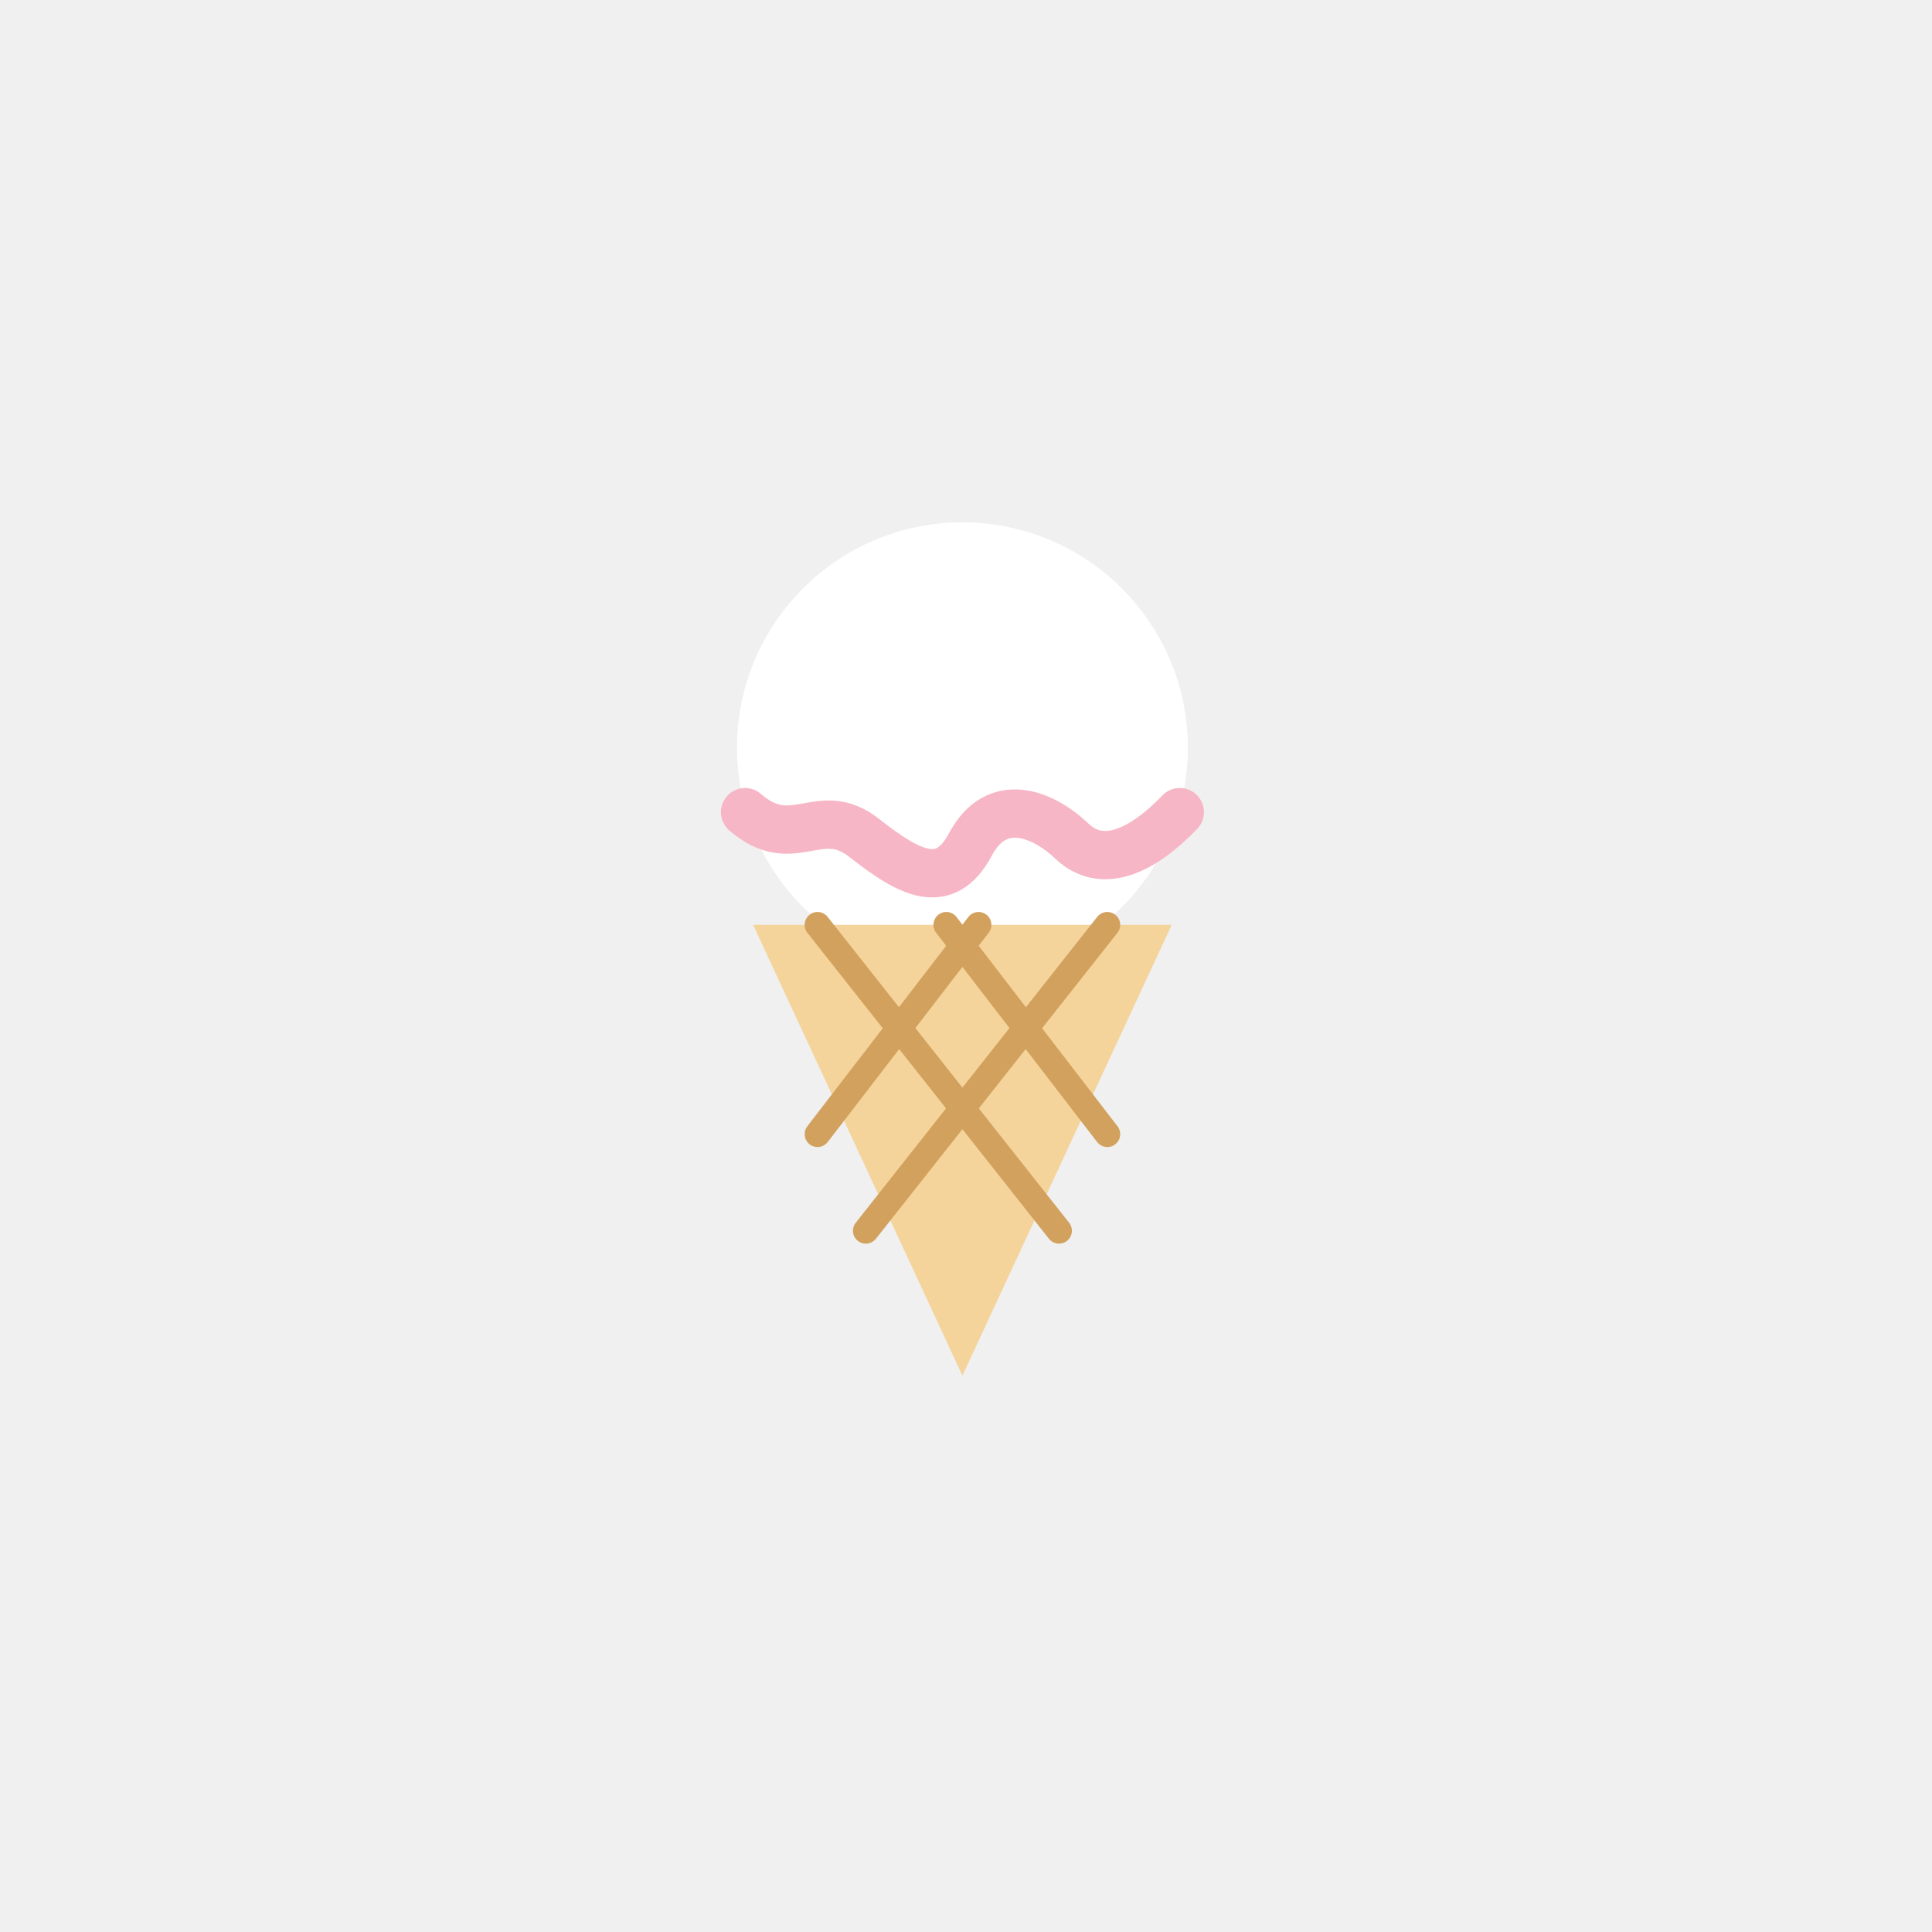
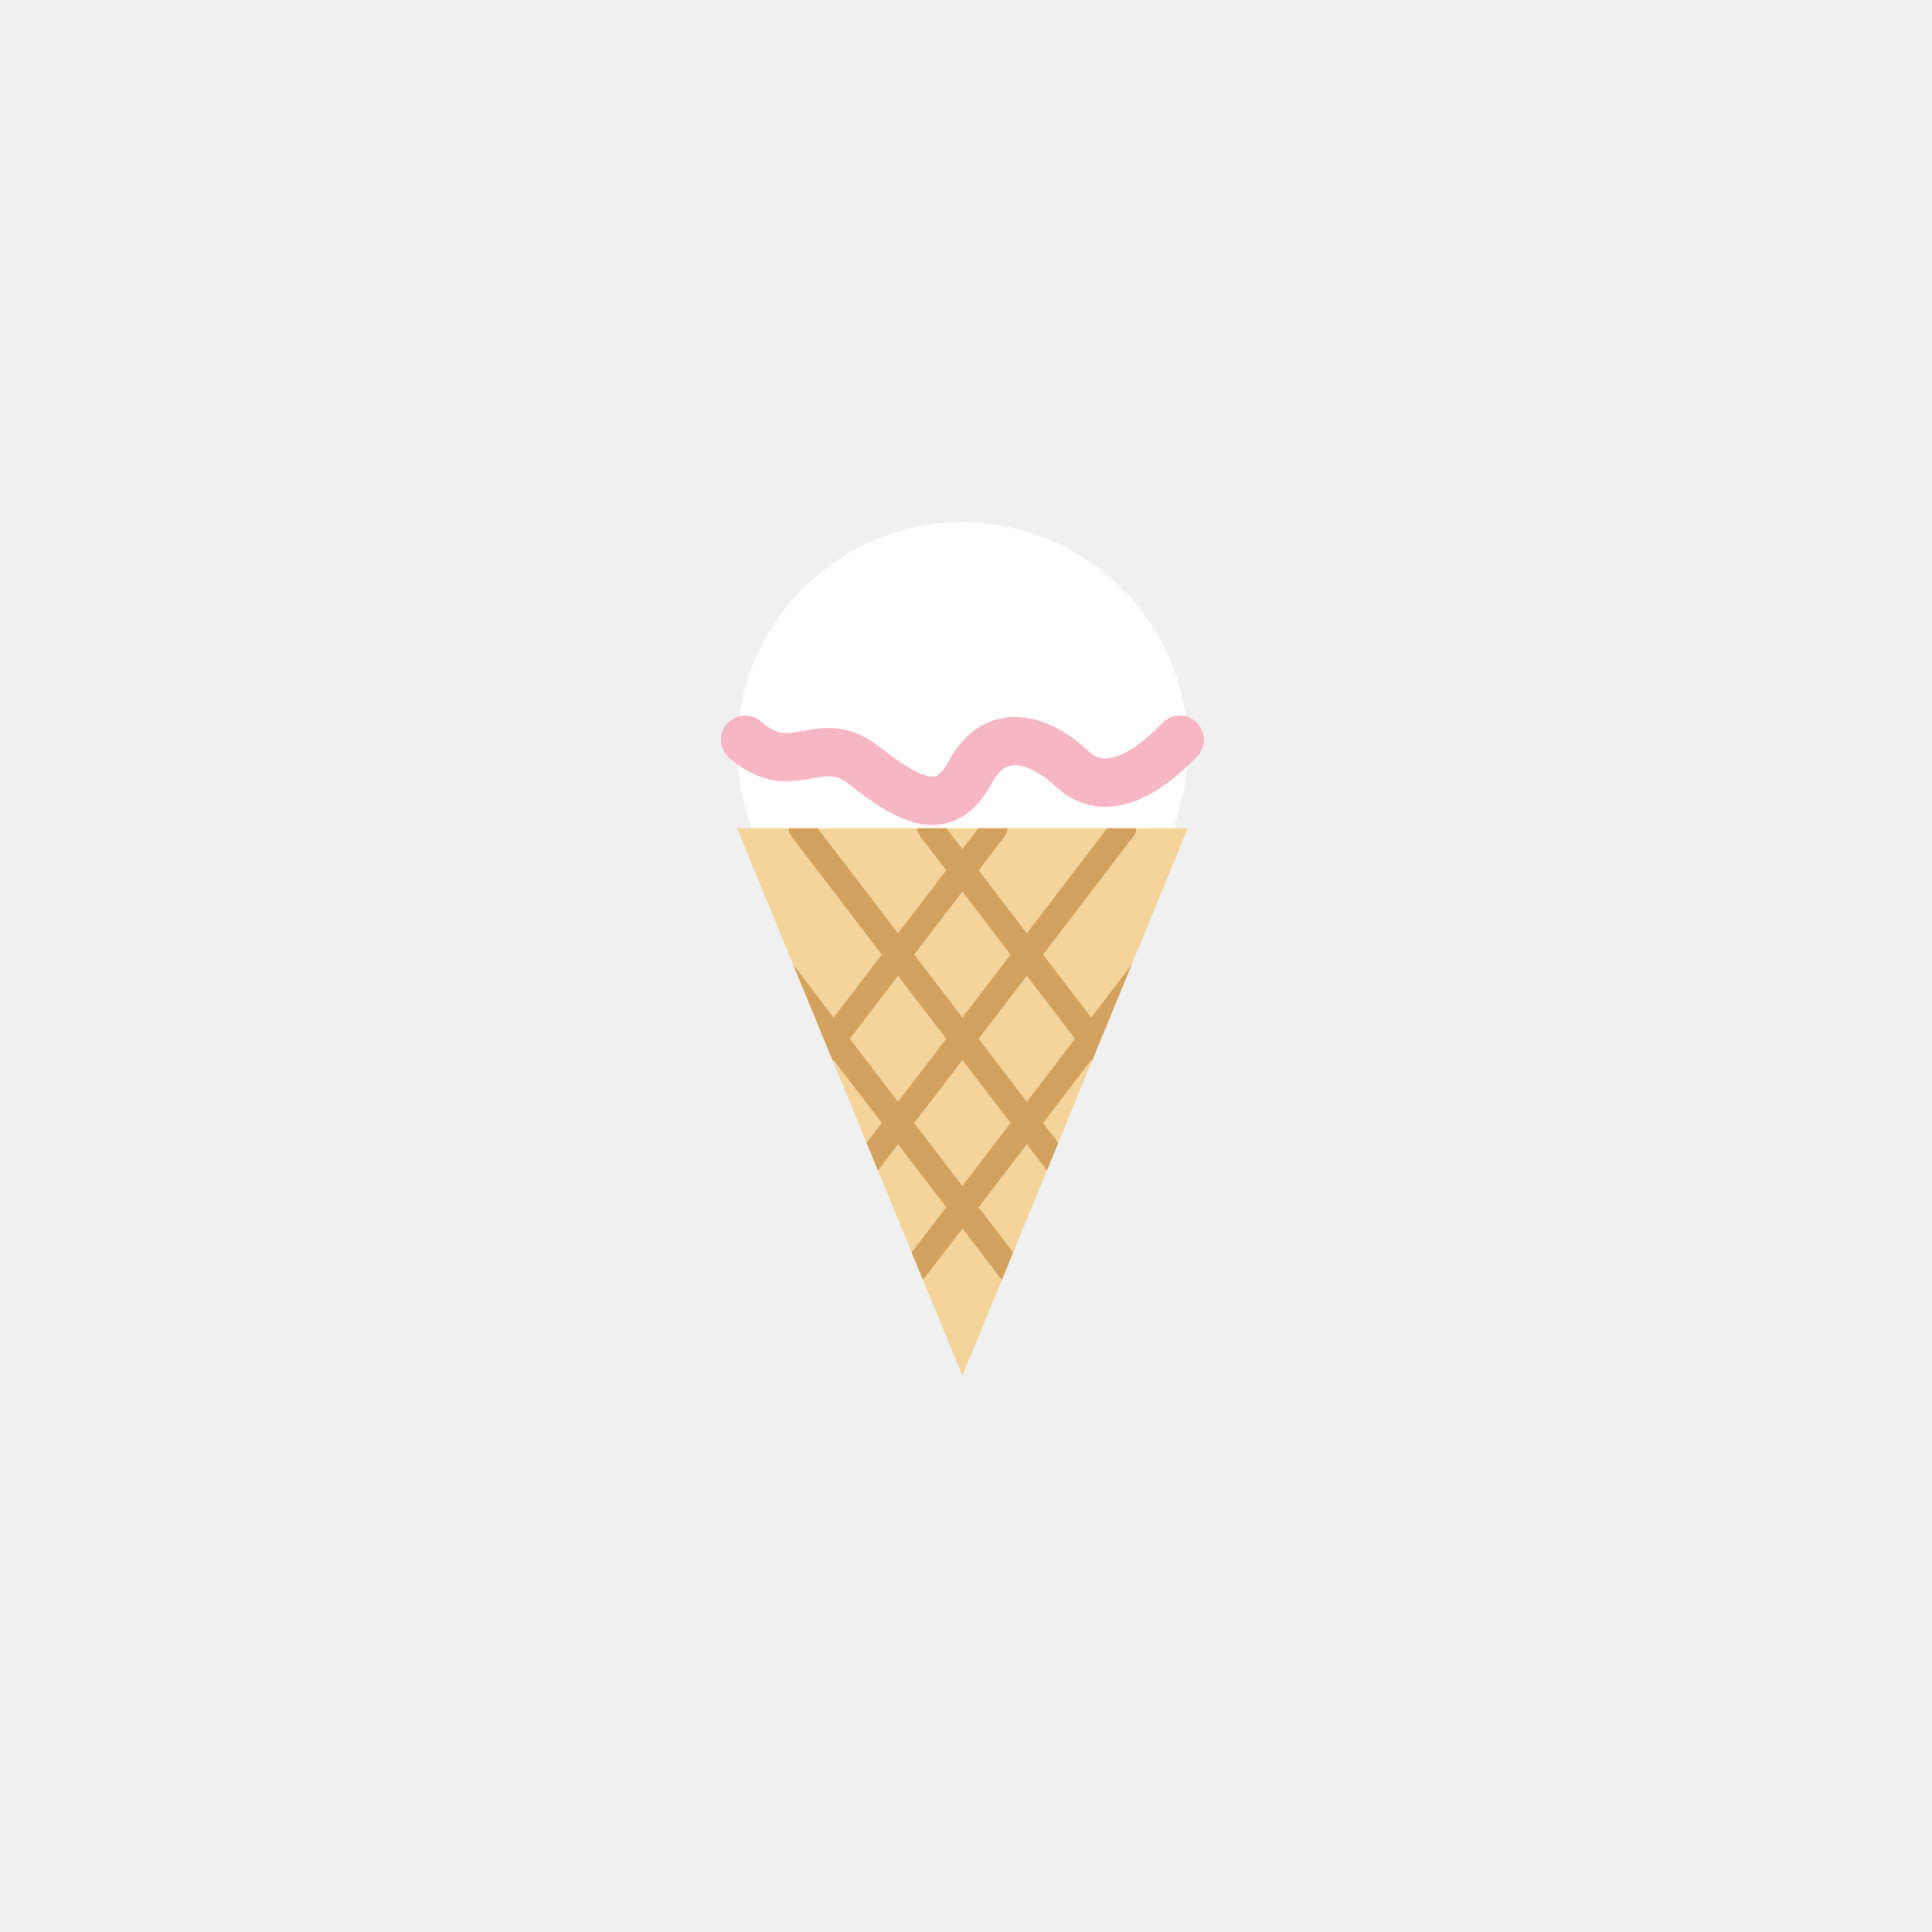
<svg xmlns="http://www.w3.org/2000/svg" viewBox="0 0 108 108">
  <g transform="translate(25 22) scale(0.9)">
    <circle cx="32" cy="22" r="14" fill="#FFFFFF" />
-     <path d="M18.5 26c3 2.6 4.6-.6 7.4 1.6s5 3.4 6.6.4 4.4-2 6.3-.2 4.4.6 6.7-1.8" fill="none" stroke="#F7B6C6" stroke-width="3" stroke-linecap="round" />
-     <path d="M19 33 L32 61 L45 33 Z" fill="#F4D49B" />
-     <path d="M23 33 L38 52 M31 33 L41 46 M41 33 L26 52 M33 33 L23 46" stroke="#D3A15E" stroke-width="1.6" stroke-linecap="round" />
+     <path d="M18.5 21.5c3 2.6 4.6-.6 7.4 1.6s5 3.4 6.6.4 4.4-2 6.3-.2 4.4.6 6.7-1.8" fill="none" stroke="#F7B6C6" stroke-width="3" stroke-linecap="round" />
+     <path d="M18 27 L32 61 L46 27 Z" fill="#F4D49B" />
+     <clipPath id="cone">
+       <path d="M18 27 L32 61 L46 27 Z" />
+     </clipPath>
+     <path clip-path="url(#cone)" d="M14 27 L40 61 M22 27 L48 61 M30 27 L56 61 M50 27 L24 61 M42 27 L16 61 M34 27 L8 61" stroke="#D3A15E" stroke-width="1.6" stroke-linecap="round" />
  </g>
</svg>
